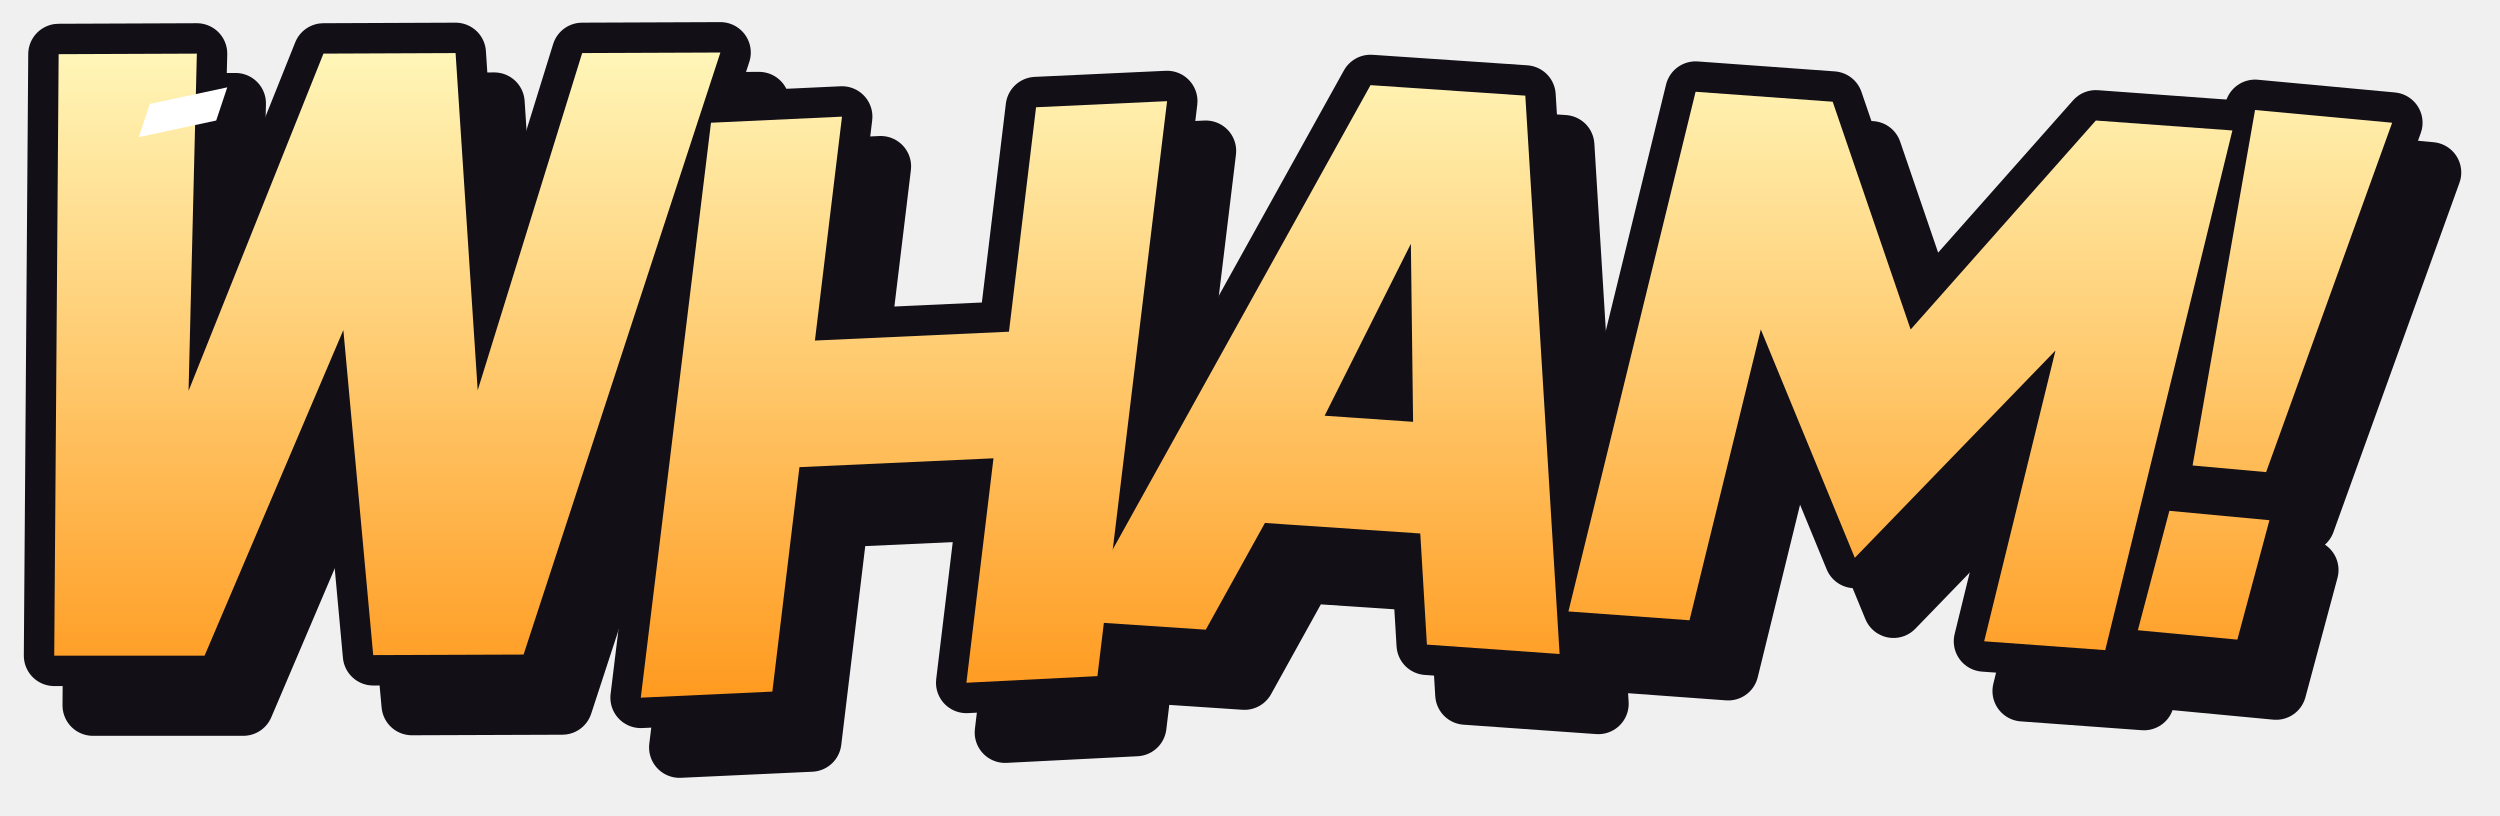
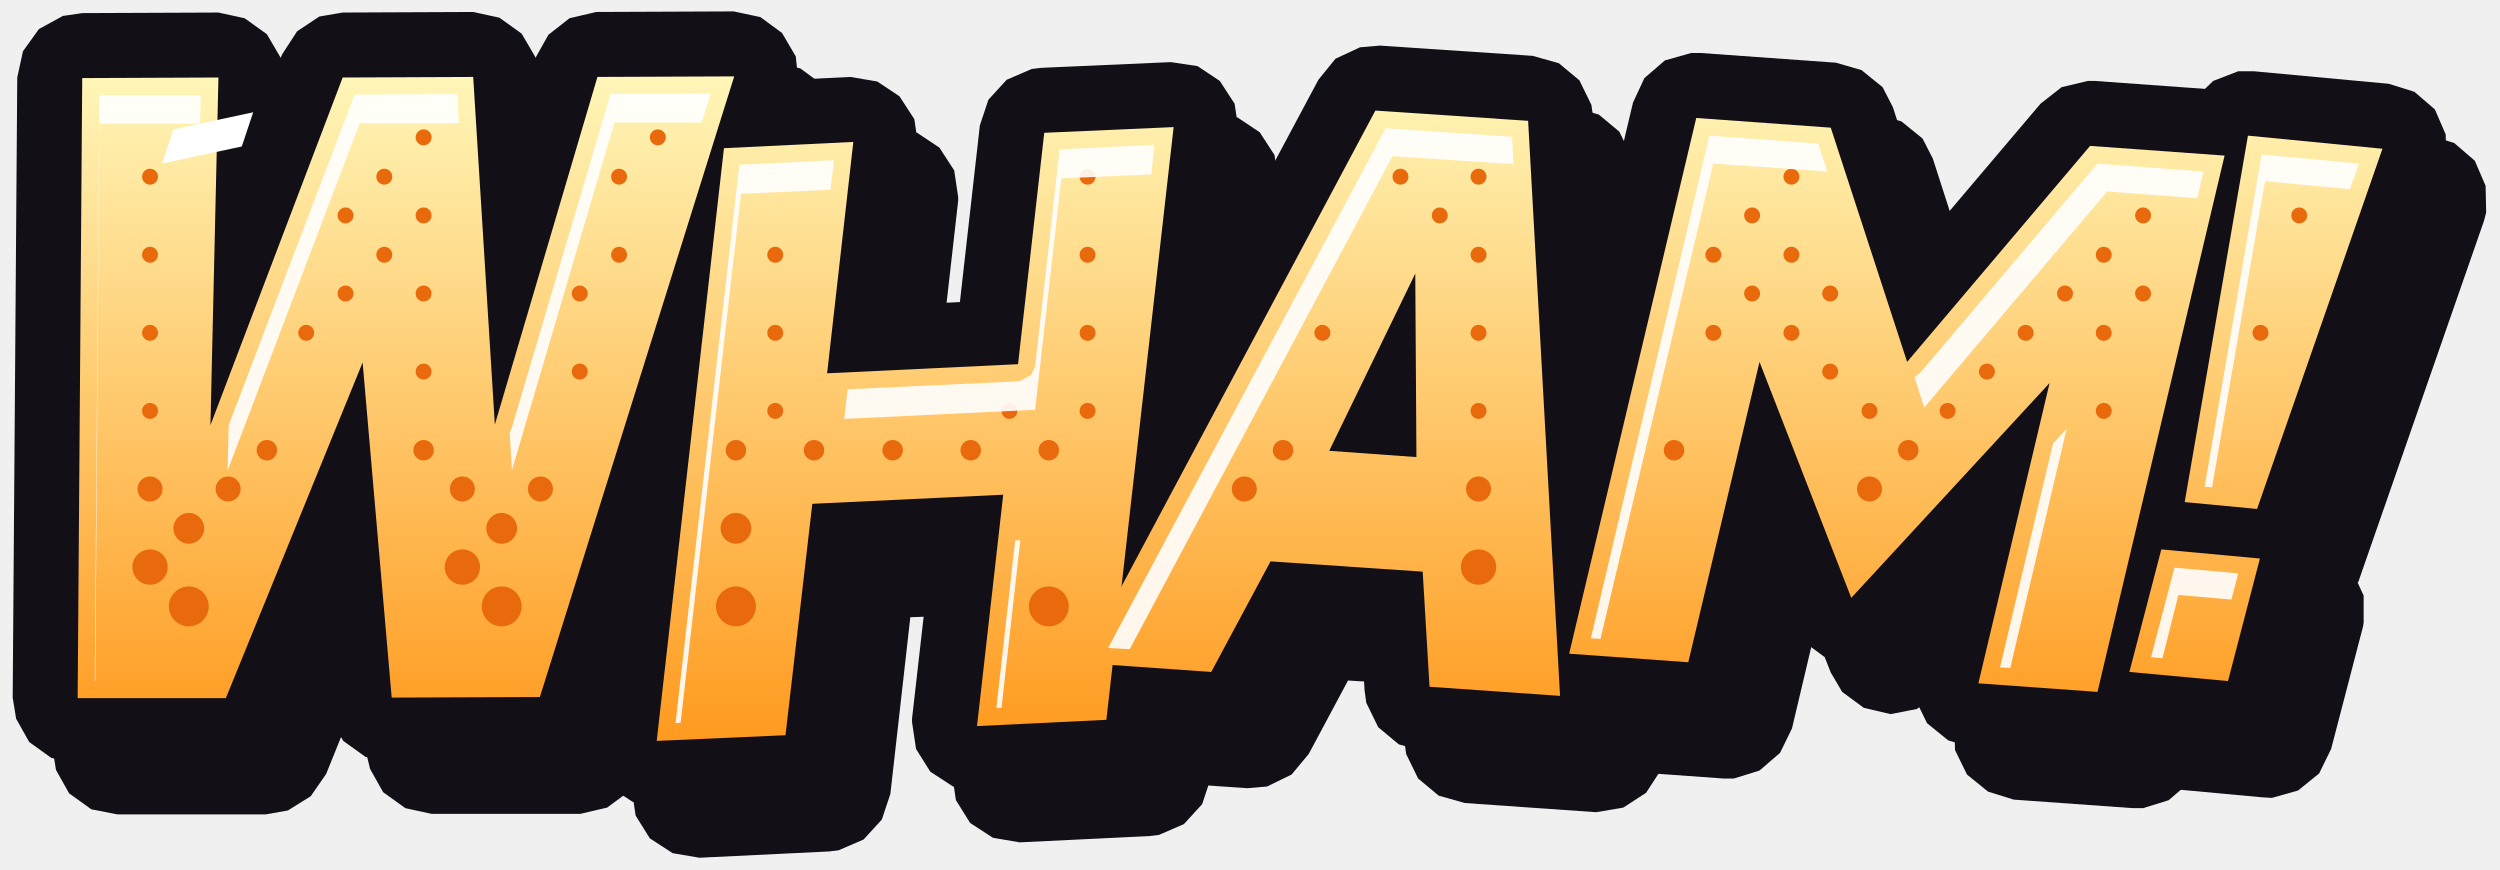
- <svg xmlns="http://www.w3.org/2000/svg" width="512" height="167" viewBox="-1.2 -20.2 451.6 147.5">
+ <svg xmlns="http://www.w3.org/2000/svg" width="512" height="178" viewBox="-5.5 -24.1 438.2 152.5">
  <defs>
-     <linearGradient id="fill" gradientUnits="userSpaceOnUse" x1="0" x2="0" y1="-10.7" y2="106.0">
+     <linearGradient id="fill" gradientUnits="userSpaceOnUse" x1="0" x2="0" y1="-10.7" y2="105.9">
      <stop offset="0" stop-color="#fff6b8" />
      <stop offset="1" stop-color="#ff9a1f" />
    </linearGradient>
  </defs>
-   <g transform="translate(7.0 9.0)">
-     <path d="M9.1 -10.4 L34.1 -10.5 L32.6 50.5 L57.0 -10.5 L80.9 -10.6 L84.9 50.4 L103.8 -10.6 L128.8 -10.7 L93.2 98.2 L66.0 98.3 L60.6 39.5 L35.5 98.4 L8.3 98.4 Z" fill="#120f17" stroke="#120f17" stroke-width="11.0" stroke-linejoin="round" stroke-linecap="round" fill-rule="evenodd" />
-   </g>
-   <g transform="translate(7.0 9.0)">
-     <path d="M127.1 2.0 L150.8 0.9 L145.9 41.4 L181.0 39.8 L185.9 -0.8 L209.6 -1.9 L197.0 102.1 L173.3 103.3 L178.2 62.7 L143.1 64.3 L138.2 104.9 L114.4 106.0 Z" fill="#120f17" stroke="#120f17" stroke-width="11.0" stroke-linejoin="round" stroke-linecap="round" fill-rule="evenodd" />
-   </g>
-   <g transform="translate(7.0 9.0)">
-     <path d="M192.6 92.1 L246.4 -4.8 L274.4 -2.9 L280.6 98.1 L256.6 96.4 L255.4 76.3 L227.3 74.4 L216.6 93.7 Z M238.1 55.0 L254.1 56.1 L253.7 23.9 Z" fill="#120f17" stroke="#120f17" stroke-width="11.0" stroke-linejoin="round" stroke-linecap="round" fill-rule="evenodd" />
-   </g>
-   <g transform="translate(7.0 9.0)">
-     <path d="M282.2 90.4 L305.2 -3.6 L330.0 -1.8 L344.1 39.4 L377.6 1.6 L402.3 3.4 L379.3 97.4 L357.4 95.8 L370.3 43.2 L334.0 80.7 L317.0 39.4 L304.1 92.0 Z" fill="#120f17" stroke="#120f17" stroke-width="11.0" stroke-linejoin="round" stroke-linecap="round" fill-rule="evenodd" />
-   </g>
-   <g transform="translate(7.0 9.0)">
-     <path d="M406.4 -0.3 L431.2 2.0 L408.4 65.2 L395.1 64.0 Z M390.9 72.2 L409.0 73.9 L403.2 95.5 L385.2 93.8 Z" fill="#120f17" stroke="#120f17" stroke-width="11.0" stroke-linejoin="round" stroke-linecap="round" fill-rule="evenodd" />
-   </g>
-   <path d="M9.1 -10.4 L34.1 -10.5 L32.6 50.5 L57.0 -10.5 L80.9 -10.6 L84.9 50.4 L103.8 -10.6 L128.8 -10.7 L93.2 98.2 L66.0 98.3 L60.6 39.5 L35.5 98.4 L8.3 98.4 Z" fill="#120f17" stroke="#120f17" stroke-width="11.0" stroke-linejoin="round" stroke-linecap="round" fill-rule="evenodd" />
-   <path d="M127.1 2.0 L150.8 0.9 L145.9 41.4 L181.0 39.8 L185.9 -0.8 L209.6 -1.9 L197.0 102.1 L173.3 103.3 L178.2 62.7 L143.1 64.3 L138.2 104.9 L114.4 106.0 Z" fill="#120f17" stroke="#120f17" stroke-width="11.0" stroke-linejoin="round" stroke-linecap="round" fill-rule="evenodd" />
-   <path d="M192.6 92.1 L246.4 -4.8 L274.4 -2.9 L280.6 98.1 L256.6 96.4 L255.4 76.3 L227.3 74.4 L216.6 93.7 Z M238.1 55.0 L254.1 56.1 L253.7 23.9 Z" fill="#120f17" stroke="#120f17" stroke-width="11.0" stroke-linejoin="round" stroke-linecap="round" fill-rule="evenodd" />
-   <path d="M282.2 90.4 L305.2 -3.6 L330.0 -1.8 L344.1 39.4 L377.6 1.6 L402.3 3.4 L379.3 97.4 L357.4 95.8 L370.3 43.2 L334.0 80.7 L317.0 39.4 L304.1 92.0 Z" fill="#120f17" stroke="#120f17" stroke-width="11.0" stroke-linejoin="round" stroke-linecap="round" fill-rule="evenodd" />
-   <path d="M406.4 -0.3 L431.2 2.0 L408.4 65.2 L395.1 64.0 Z M390.9 72.2 L409.0 73.9 L403.2 95.5 L385.2 93.8 Z" fill="#120f17" stroke="#120f17" stroke-width="11.0" stroke-linejoin="round" stroke-linecap="round" fill-rule="evenodd" />
-   <path d="M9.1 -10.4 L34.1 -10.5 L32.6 50.5 L57.0 -10.5 L80.9 -10.6 L84.9 50.4 L103.8 -10.6 L128.8 -10.7 L93.2 98.2 L66.0 98.3 L60.6 39.5 L35.5 98.4 L8.3 98.4 Z" fill="url(#fill)" fill-rule="evenodd" />
-   <path d="M127.1 2.0 L150.8 0.9 L145.9 41.4 L181.0 39.8 L185.9 -0.8 L209.6 -1.9 L197.0 102.1 L173.3 103.3 L178.2 62.7 L143.1 64.3 L138.2 104.9 L114.4 106.0 Z" fill="url(#fill)" fill-rule="evenodd" />
-   <path d="M192.6 92.1 L246.4 -4.8 L274.4 -2.9 L280.6 98.1 L256.6 96.4 L255.4 76.3 L227.3 74.4 L216.6 93.7 Z M238.1 55.0 L254.1 56.1 L253.7 23.9 Z" fill="url(#fill)" fill-rule="evenodd" />
-   <path d="M282.2 90.4 L305.2 -3.6 L330.0 -1.8 L344.1 39.4 L377.6 1.6 L402.3 3.4 L379.3 97.4 L357.4 95.8 L370.3 43.2 L334.0 80.7 L317.0 39.4 L304.1 92.0 Z" fill="url(#fill)" fill-rule="evenodd" />
-   <path d="M406.4 -0.3 L431.2 2.0 L408.4 65.2 L395.1 64.0 Z M390.9 72.2 L409.0 73.9 L403.2 95.5 L385.2 93.8 Z" fill="url(#fill)" fill-rule="evenodd" />
-   <path d="M25.6 -1.4 l14 -3 l-2 6 l-14 3 Z" fill="#ffffff" />
+   <path d="M134.7 -12.1 L138.5 -9.3 L140.9 -5.2 L141.4 -0.5 L141.0 1.7 L106.9 110.6 L104.6 114.8 L100.8 117.6 L96.1 118.7 L96.0 118.7 L70.0 118.7 L65.4 117.7 L61.5 114.9 L59.2 110.8 L58.6 108.3 L57.6 96.6 L51.5 111.7 L48.8 115.6 L44.8 118.1 L40.9 118.8 L14.9 118.8 L10.3 117.9 L6.4 115.1 L4.1 111.0 L3.5 107.3 L4.3 -1.5 L5.3 -6.1 L8.1 -10.0 L12.3 -12.3 L15.7 -12.8 L39.6 -12.9 L44.2 -11.9 L48.1 -9.1 L50.5 -5.0 L50.5 -4.9 L50.8 -5.6 L53.4 -9.6 L57.3 -12.2 L61.4 -12.9 L84.3 -13.0 L88.9 -12.0 L92.8 -9.2 L95.2 -5.1 L95.2 -4.9 L97.5 -9.0 L101.2 -11.9 L105.9 -13.0 L106.1 -13.0 L130.0 -13.1 Z" fill="#120f17" />
+   <path d="M211.4 -3.5 L215.3 -0.9 L217.9 3.1 L218.6 7.8 L218.6 8.5 L206.7 112.5 L205.2 117.0 L202.0 120.5 L197.6 122.4 L195.9 122.6 L173.2 123.7 L168.5 122.9 L164.5 120.3 L162.0 116.3 L161.3 111.6 L161.3 111.0 L164.4 83.8 L154.0 84.2 L150.5 115.2 L149.0 119.7 L145.8 123.2 L141.4 125.1 L139.7 125.3 L117.0 126.4 L112.3 125.6 L108.3 123.0 L105.8 119.0 L105.1 114.3 L105.1 113.6 L117.0 9.6 L118.5 5.1 L121.7 1.6 L126.1 -0.3 L127.8 -0.5 L150.5 -1.6 L155.2 -0.8 L159.1 1.8 L161.7 5.8 L162.4 10.5 L162.4 11.1 L159.3 38.4 L169.7 37.9 L173.2 6.9 L174.7 2.4 L177.9 -1.1 L182.3 -3.0 L184.0 -3.2 L206.7 -4.2 Z" fill="#120f17" />
+   <path d="M270.2 -5.3 L274.8 -4.0 L278.4 -1.0 L280.5 3.3 L280.8 5.4 L286.4 106.3 L285.7 111.0 L283.1 115.0 L279.1 117.6 L274.4 118.4 L274.2 118.4 L251.3 116.8 L246.7 115.5 L243.1 112.5 L241.0 108.2 L240.7 106.0 L240.1 95.9 L230.8 95.3 L223.9 108.2 L220.9 111.8 L216.6 113.9 L213.1 114.2 L190.1 112.6 L185.5 111.3 L181.9 108.3 L179.8 104.0 L179.6 99.3 L180.8 95.9 L232.6 -1.1 L235.6 -4.8 L239.9 -6.8 L243.4 -7.1 Z" fill="#120f17" />
+   <path d="M323.4 -4.1 L327.9 -2.8 L331.6 0.2 L333.4 3.7 L340.4 25.4 L359.3 3.1 L363.0 0.2 L367.6 -0.9 L368.8 -0.9 L392.4 0.8 L397.0 2.1 L400.6 5.2 L402.7 9.5 L402.9 14.2 L402.7 14.8 L380.5 108.9 L378.4 113.2 L374.8 116.3 L370.3 117.7 L368.5 117.7 L347.6 116.2 L343.1 114.8 L339.4 111.8 L337.3 107.5 L337.2 102.7 L337.3 102.1 L339.8 91.8 L334.5 97.5 L330.6 100.3 L326.0 101.2 L321.3 100.1 L317.5 97.3 L315.5 93.9 L312.7 86.8 L308.7 103.7 L306.6 108.0 L303.0 111.1 L298.5 112.5 L296.7 112.5 L275.8 111.0 L271.2 109.7 L267.6 106.6 L265.5 102.3 L265.4 97.6 L265.5 97.0 L287.8 2.9 L289.8 -1.4 L293.4 -4.5 L298.0 -5.8 L299.7 -5.8 Z" fill="#120f17" />
+   <path d="M420.4 -0.4 L424.9 1.0 L428.5 4.1 L430.4 8.5 L430.5 13.2 L430.1 14.7 L408.1 77.9 L405.6 82.0 L401.7 84.7 L397.0 85.6 L396.2 85.6 L383.5 84.4 L379.0 83.0 L375.4 79.8 L373.4 75.5 L373.3 71.1 L384.4 6.8 L386.2 2.4 L389.6 -0.9 L394.0 -2.6 L396.7 -2.6 Z" fill="#120f17" />
+   <path d="M381.6 69.9 L398.9 71.5 L403.4 72.9 L407.0 76.1 L409.0 80.4 L409.0 85.1 L408.9 85.8 L403.3 107.3 L401.2 111.6 L397.5 114.6 L392.9 115.9 L391.2 115.8 L373.9 114.2 L369.3 112.8 L365.8 109.7 L363.8 105.3 L363.7 100.6 L363.9 100.0 L369.5 78.4 L371.6 74.1 L375.3 71.1 L379.9 69.9 Z" fill="#120f17" />
+   <path d="M127.7 -21.1 L131.5 -18.3 L133.9 -14.2 L134.4 -9.5 L134.0 -7.3 L99.9 101.6 L97.6 105.8 L93.8 108.6 L89.1 109.7 L89.0 109.7 L63.0 109.7 L58.4 108.7 L54.5 105.9 L52.2 101.8 L51.6 99.3 L50.6 87.6 L44.5 102.7 L41.8 106.6 L37.8 109.1 L33.9 109.8 L7.9 109.8 L3.3 108.9 L-0.6 106.1 L-2.9 102.0 L-3.5 98.3 L-2.7 -10.5 L-1.7 -15.1 L1.1 -19.0 L5.3 -21.3 L8.7 -21.8 L32.6 -21.9 L37.2 -20.9 L41.1 -18.1 L43.5 -14.0 L43.5 -13.9 L43.8 -14.6 L46.4 -18.6 L50.3 -21.2 L54.4 -21.9 L77.3 -22.0 L81.9 -21.0 L85.8 -18.2 L88.2 -14.1 L88.2 -13.9 L90.5 -18.0 L94.2 -20.9 L98.9 -22.0 L99.1 -22.0 L123.0 -22.1 Z" fill="#120f17" />
+   <path d="M204.4 -12.5 L208.3 -9.9 L210.9 -5.9 L211.6 -1.2 L211.6 -0.5 L199.7 103.5 L198.2 108.0 L195.0 111.5 L190.6 113.4 L188.9 113.6 L166.2 114.7 L161.5 113.9 L157.5 111.3 L155.0 107.3 L154.3 102.6 L154.3 102.0 L157.4 74.8 L147.0 75.2 L143.5 106.2 L142.0 110.7 L138.8 114.2 L134.4 116.1 L132.7 116.3 L110.0 117.4 L105.3 116.6 L101.3 114.0 L98.8 110.0 L98.1 105.3 L98.1 104.6 L110.0 0.6 L111.5 -3.9 L114.7 -7.4 L119.1 -9.3 L120.8 -9.5 L143.5 -10.6 L148.2 -9.8 L152.1 -7.2 L154.7 -3.2 L155.4 1.5 L155.4 2.1 L152.3 29.4 L162.7 28.9 L166.2 -2.1 L167.7 -6.6 L170.9 -10.1 L175.3 -12.0 L177.0 -12.2 L199.7 -13.2 Z" fill="#120f17" />
+   <path d="M263.2 -14.3 L267.8 -13.0 L271.4 -10.0 L273.5 -5.7 L273.8 -3.6 L279.4 97.3 L278.7 102.0 L276.1 106.0 L272.1 108.6 L267.4 109.4 L267.2 109.4 L244.3 107.8 L239.7 106.5 L236.1 103.5 L234.0 99.2 L233.7 97.0 L233.1 86.9 L223.8 86.3 L216.9 99.2 L213.9 102.8 L209.6 104.9 L206.1 105.2 L183.1 103.6 L178.5 102.3 L174.9 99.3 L172.8 95.0 L172.6 90.3 L173.8 86.9 L225.6 -10.1 L228.6 -13.8 L232.9 -15.8 L236.4 -16.1 Z" fill="#120f17" />
+   <path d="M316.4 -13.1 L320.9 -11.8 L324.6 -8.8 L326.4 -5.3 L333.4 16.4 L352.3 -5.9 L356.0 -8.8 L360.6 -9.9 L361.8 -9.9 L385.4 -8.2 L390.0 -6.9 L393.6 -3.8 L395.7 0.5 L395.9 5.2 L395.7 5.8 L373.5 99.9 L371.4 104.2 L367.8 107.3 L363.3 108.7 L361.5 108.7 L340.6 107.2 L336.1 105.8 L332.4 102.8 L330.3 98.5 L330.2 93.7 L330.3 93.1 L332.8 82.8 L327.5 88.5 L323.6 91.3 L319.0 92.2 L314.3 91.1 L310.5 88.3 L308.5 84.9 L305.7 77.8 L301.7 94.7 L299.6 99.0 L296.0 102.1 L291.5 103.5 L289.7 103.5 L268.8 102.0 L264.2 100.7 L260.6 97.6 L258.5 93.3 L258.4 88.6 L258.5 88.0 L280.8 -6.1 L282.8 -10.4 L286.4 -13.5 L291.0 -14.8 L292.7 -14.8 Z" fill="#120f17" />
+   <path d="M413.4 -9.4 L417.9 -8.0 L421.5 -4.9 L423.4 -0.5 L423.5 4.2 L423.1 5.7 L401.1 68.9 L398.6 73.0 L394.7 75.7 L390.0 76.6 L389.2 76.6 L376.5 75.4 L372.0 74.0 L368.4 70.8 L366.4 66.5 L366.3 62.1 L377.4 -2.2 L379.2 -6.6 L382.6 -9.9 L387.0 -11.6 L389.7 -11.6 Z" fill="#120f17" />
+   <path d="M374.6 60.9 L391.9 62.5 L396.4 63.9 L400.0 67.1 L402.0 71.4 L402.0 76.1 L401.9 76.8 L396.3 98.3 L394.2 102.6 L390.5 105.6 L385.9 106.9 L384.2 106.8 L366.9 105.2 L362.3 103.8 L358.8 100.7 L356.8 96.3 L356.7 91.6 L356.9 91.0 L362.5 69.4 L364.6 65.1 L368.3 62.1 L372.9 60.9 Z" fill="#120f17" />
+   <path d="M8.7 -10.4 L32.6 -10.5 L31.2 50.5 L54.4 -10.5 L77.3 -10.6 L81.1 50.4 L99.1 -10.6 L123.1 -10.7 L89.0 98.2 L63.0 98.3 L57.9 39.5 L33.9 98.4 L7.9 98.4 Z" fill="url(#fill)" fill-rule="evenodd" />
+   <path d="M121.3 1.9 L144.0 0.8 L139.4 41.4 L172.9 39.8 L177.5 -0.8 L200.2 -1.8 L188.4 102.2 L165.7 103.3 L170.3 62.7 L136.8 64.3 L132.1 104.9 L109.5 105.9 Z" fill="url(#fill)" fill-rule="evenodd" />
+   <path d="M183.9 92.2 L235.6 -4.7 L262.4 -2.9 L268.0 98.0 L245.1 96.4 L243.9 76.2 L217.2 74.4 L206.8 93.8 Z M227.5 55.0 L242.8 56.1 L242.6 23.9 Z" fill="url(#fill)" fill-rule="evenodd" />
+   <path d="M269.6 90.6 L291.9 -3.4 L315.5 -1.7 L328.9 39.4 L361.0 1.5 L384.6 3.2 L362.3 97.3 L341.4 95.8 L353.9 43.1 L319.1 80.8 L303.0 39.4 L290.5 92.1 Z" fill="url(#fill)" fill-rule="evenodd" />
+   <path d="M388.7 -0.3 L412.3 2.0 L390.3 65.2 L377.6 64.0 Z" fill="url(#fill)" fill-rule="evenodd" />
+   <path d="M373.5 72.3 L390.8 73.9 L385.2 95.4 L367.9 93.8 Z" fill="url(#fill)" fill-rule="evenodd" />
+   <circle cx="68.6" cy="0.0" r="1.4" fill="#e86a0c" />
+   <circle cx="109.7" cy="0.0" r="1.4" fill="#e86a0c" />
+   <circle cx="20.6" cy="6.9" r="1.4" fill="#e86a0c" />
+   <circle cx="61.7" cy="6.9" r="1.4" fill="#e86a0c" />
+   <circle cx="102.9" cy="6.9" r="1.4" fill="#e86a0c" />
+   <circle cx="54.9" cy="13.7" r="1.4" fill="#e86a0c" />
+   <circle cx="68.6" cy="13.7" r="1.4" fill="#e86a0c" />
+   <circle cx="20.6" cy="20.6" r="1.4" fill="#e86a0c" />
+   <circle cx="61.7" cy="20.6" r="1.4" fill="#e86a0c" />
+   <circle cx="102.9" cy="20.6" r="1.4" fill="#e86a0c" />
+   <circle cx="54.9" cy="27.4" r="1.4" fill="#e86a0c" />
+   <circle cx="68.6" cy="27.4" r="1.4" fill="#e86a0c" />
+   <circle cx="96.0" cy="27.4" r="1.4" fill="#e86a0c" />
+   <circle cx="20.6" cy="34.3" r="1.4" fill="#e86a0c" />
+   <circle cx="48.0" cy="34.3" r="1.4" fill="#e86a0c" />
+   <circle cx="68.6" cy="41.1" r="1.4" fill="#e86a0c" />
+   <circle cx="96.0" cy="41.1" r="1.4" fill="#e86a0c" />
+   <circle cx="20.6" cy="48.0" r="1.4" fill="#e86a0c" />
+   <circle cx="41.1" cy="54.9" r="1.8" fill="#e86a0c" />
+   <circle cx="68.6" cy="54.9" r="1.8" fill="#e86a0c" />
+   <circle cx="20.6" cy="61.7" r="2.2" fill="#e86a0c" />
+   <circle cx="34.3" cy="61.7" r="2.2" fill="#e86a0c" />
+   <circle cx="75.4" cy="61.7" r="2.2" fill="#e86a0c" />
+   <circle cx="89.1" cy="61.7" r="2.2" fill="#e86a0c" />
+   <circle cx="27.4" cy="68.6" r="2.7" fill="#e86a0c" />
+   <circle cx="82.3" cy="68.6" r="2.7" fill="#e86a0c" />
+   <circle cx="20.6" cy="75.4" r="3.1" fill="#e86a0c" />
+   <circle cx="75.4" cy="75.4" r="3.1" fill="#e86a0c" />
+   <circle cx="27.4" cy="82.3" r="3.5" fill="#e86a0c" />
+   <circle cx="82.3" cy="82.3" r="3.5" fill="#e86a0c" />
+   <circle cx="185.1" cy="6.9" r="1.4" fill="#e86a0c" />
+   <circle cx="130.3" cy="20.6" r="1.4" fill="#e86a0c" />
+   <circle cx="185.1" cy="20.6" r="1.4" fill="#e86a0c" />
+   <circle cx="130.3" cy="34.3" r="1.4" fill="#e86a0c" />
+   <circle cx="185.1" cy="34.3" r="1.4" fill="#e86a0c" />
+   <circle cx="130.3" cy="48.0" r="1.4" fill="#e86a0c" />
+   <circle cx="171.4" cy="48.0" r="1.4" fill="#e86a0c" />
+   <circle cx="185.1" cy="48.0" r="1.4" fill="#e86a0c" />
+   <circle cx="123.4" cy="54.9" r="1.8" fill="#e86a0c" />
+   <circle cx="137.1" cy="54.9" r="1.8" fill="#e86a0c" />
+   <circle cx="150.9" cy="54.9" r="1.8" fill="#e86a0c" />
+   <circle cx="164.6" cy="54.9" r="1.8" fill="#e86a0c" />
+   <circle cx="178.3" cy="54.9" r="1.8" fill="#e86a0c" />
+   <circle cx="123.4" cy="68.6" r="2.7" fill="#e86a0c" />
+   <circle cx="123.4" cy="82.3" r="3.5" fill="#e86a0c" />
+   <circle cx="178.3" cy="82.3" r="3.5" fill="#e86a0c" />
+   <circle cx="240.0" cy="6.9" r="1.4" fill="#e86a0c" />
+   <circle cx="253.7" cy="6.9" r="1.4" fill="#e86a0c" />
+   <circle cx="246.9" cy="13.7" r="1.4" fill="#e86a0c" />
+   <circle cx="253.7" cy="20.6" r="1.4" fill="#e86a0c" />
+   <circle cx="226.3" cy="34.3" r="1.4" fill="#e86a0c" />
+   <circle cx="253.7" cy="34.3" r="1.4" fill="#e86a0c" />
+   <circle cx="253.7" cy="48.0" r="1.4" fill="#e86a0c" />
+   <circle cx="219.4" cy="54.9" r="1.8" fill="#e86a0c" />
+   <circle cx="212.6" cy="61.7" r="2.2" fill="#e86a0c" />
+   <circle cx="253.7" cy="61.7" r="2.2" fill="#e86a0c" />
+   <circle cx="253.7" cy="75.4" r="3.1" fill="#e86a0c" />
+   <circle cx="308.6" cy="6.9" r="1.4" fill="#e86a0c" />
+   <circle cx="301.7" cy="13.7" r="1.4" fill="#e86a0c" />
+   <circle cx="370.3" cy="13.7" r="1.4" fill="#e86a0c" />
+   <circle cx="294.9" cy="20.6" r="1.4" fill="#e86a0c" />
+   <circle cx="308.6" cy="20.6" r="1.4" fill="#e86a0c" />
+   <circle cx="363.4" cy="20.6" r="1.4" fill="#e86a0c" />
+   <circle cx="301.7" cy="27.4" r="1.4" fill="#e86a0c" />
+   <circle cx="315.4" cy="27.4" r="1.4" fill="#e86a0c" />
+   <circle cx="356.6" cy="27.4" r="1.4" fill="#e86a0c" />
+   <circle cx="370.3" cy="27.4" r="1.4" fill="#e86a0c" />
+   <circle cx="294.9" cy="34.3" r="1.4" fill="#e86a0c" />
+   <circle cx="308.6" cy="34.3" r="1.4" fill="#e86a0c" />
+   <circle cx="349.7" cy="34.3" r="1.4" fill="#e86a0c" />
+   <circle cx="363.4" cy="34.3" r="1.4" fill="#e86a0c" />
+   <circle cx="315.4" cy="41.1" r="1.4" fill="#e86a0c" />
+   <circle cx="342.9" cy="41.1" r="1.4" fill="#e86a0c" />
+   <circle cx="322.3" cy="48.0" r="1.4" fill="#e86a0c" />
+   <circle cx="336.0" cy="48.0" r="1.4" fill="#e86a0c" />
+   <circle cx="363.4" cy="48.0" r="1.4" fill="#e86a0c" />
+   <circle cx="288.0" cy="54.9" r="1.8" fill="#e86a0c" />
+   <circle cx="329.1" cy="54.9" r="1.8" fill="#e86a0c" />
+   <circle cx="322.3" cy="61.7" r="2.2" fill="#e86a0c" />
+   <circle cx="397.7" cy="13.7" r="1.4" fill="#e86a0c" />
+   <circle cx="390.9" cy="34.3" r="1.4" fill="#e86a0c" />
+   <path d="M29.4 -2.4 L11.7 -2.4 L11.0 95.4 L10.9 95.4 L11.7 -7.4 L29.5 -7.4 Z" fill="#ffffff" opacity="0.9" />
+   <path d="M74.8 -2.5 L57.4 -2.5 L34.2 58.5 L34.4 50.5 L56.5 -7.5 L74.5 -7.6 Z" fill="#ffffff" opacity="0.9" />
+   <path d="M117.4 -2.6 L102.1 -2.6 L84.1 58.4 L83.7 51.8 L84.0 51.2 L101.4 -7.6 L119.0 -7.7 Z" fill="#ffffff" opacity="0.9" />
+   <path d="M140.0 9.2 L124.3 9.9 L113.7 102.7 L112.8 102.8 L124.0 4.8 L140.6 4.0 Z" fill="#ffffff" opacity="0.9" />
+   <path d="M170.0 100.1 L169.1 100.1 L172.4 70.7 L173.3 70.7 Z" fill="#ffffff" opacity="0.9" />
+   <path d="M196.3 6.5 L180.5 7.2 L175.9 47.8 L142.4 49.4 L143.0 44.2 L173.1 42.8 L175.2 41.7 L175.9 40.2 L180.2 2.1 L196.8 1.3 Z" fill="#ffffff" opacity="0.9" />
+   <path d="M259.6 -0.1 L259.8 4.7 L238.6 3.3 L192.5 89.8 L188.7 89.6 L237.4 -1.6 Z" fill="#ffffff" opacity="0.9" />
+   <path d="M347.0 93.1 L345.2 93.0 L354.5 53.7 L356.9 51.1 Z" fill="#ffffff" opacity="0.9" />
+   <path d="M313.3 1.1 L314.9 6.0 L294.9 4.6 L275.1 88.0 L273.4 87.9 L294.2 -0.3 Z" fill="#ffffff" opacity="0.9" />
+   <path d="M380.9 6.0 L379.8 10.7 L364.0 9.5 L331.9 47.4 L330.2 42.1 L331.2 41.3 L362.3 4.6 Z" fill="#ffffff" opacity="0.9" />
+   <path d="M408.2 4.6 L406.6 9.1 L391.7 7.7 L382.4 61.4 L381.1 61.3 L391.1 3.0 Z" fill="#ffffff" opacity="0.9" />
+   <path d="M387.0 76.5 L385.8 81.1 L376.5 80.3 L373.7 91.4 L371.7 91.2 L375.8 75.5 Z" fill="#ffffff" opacity="0.9" />
+   <path d="M24.7 -1.4 l14 -3 l-2 6 l-14 3 Z" fill="#ffffff" />
</svg>
